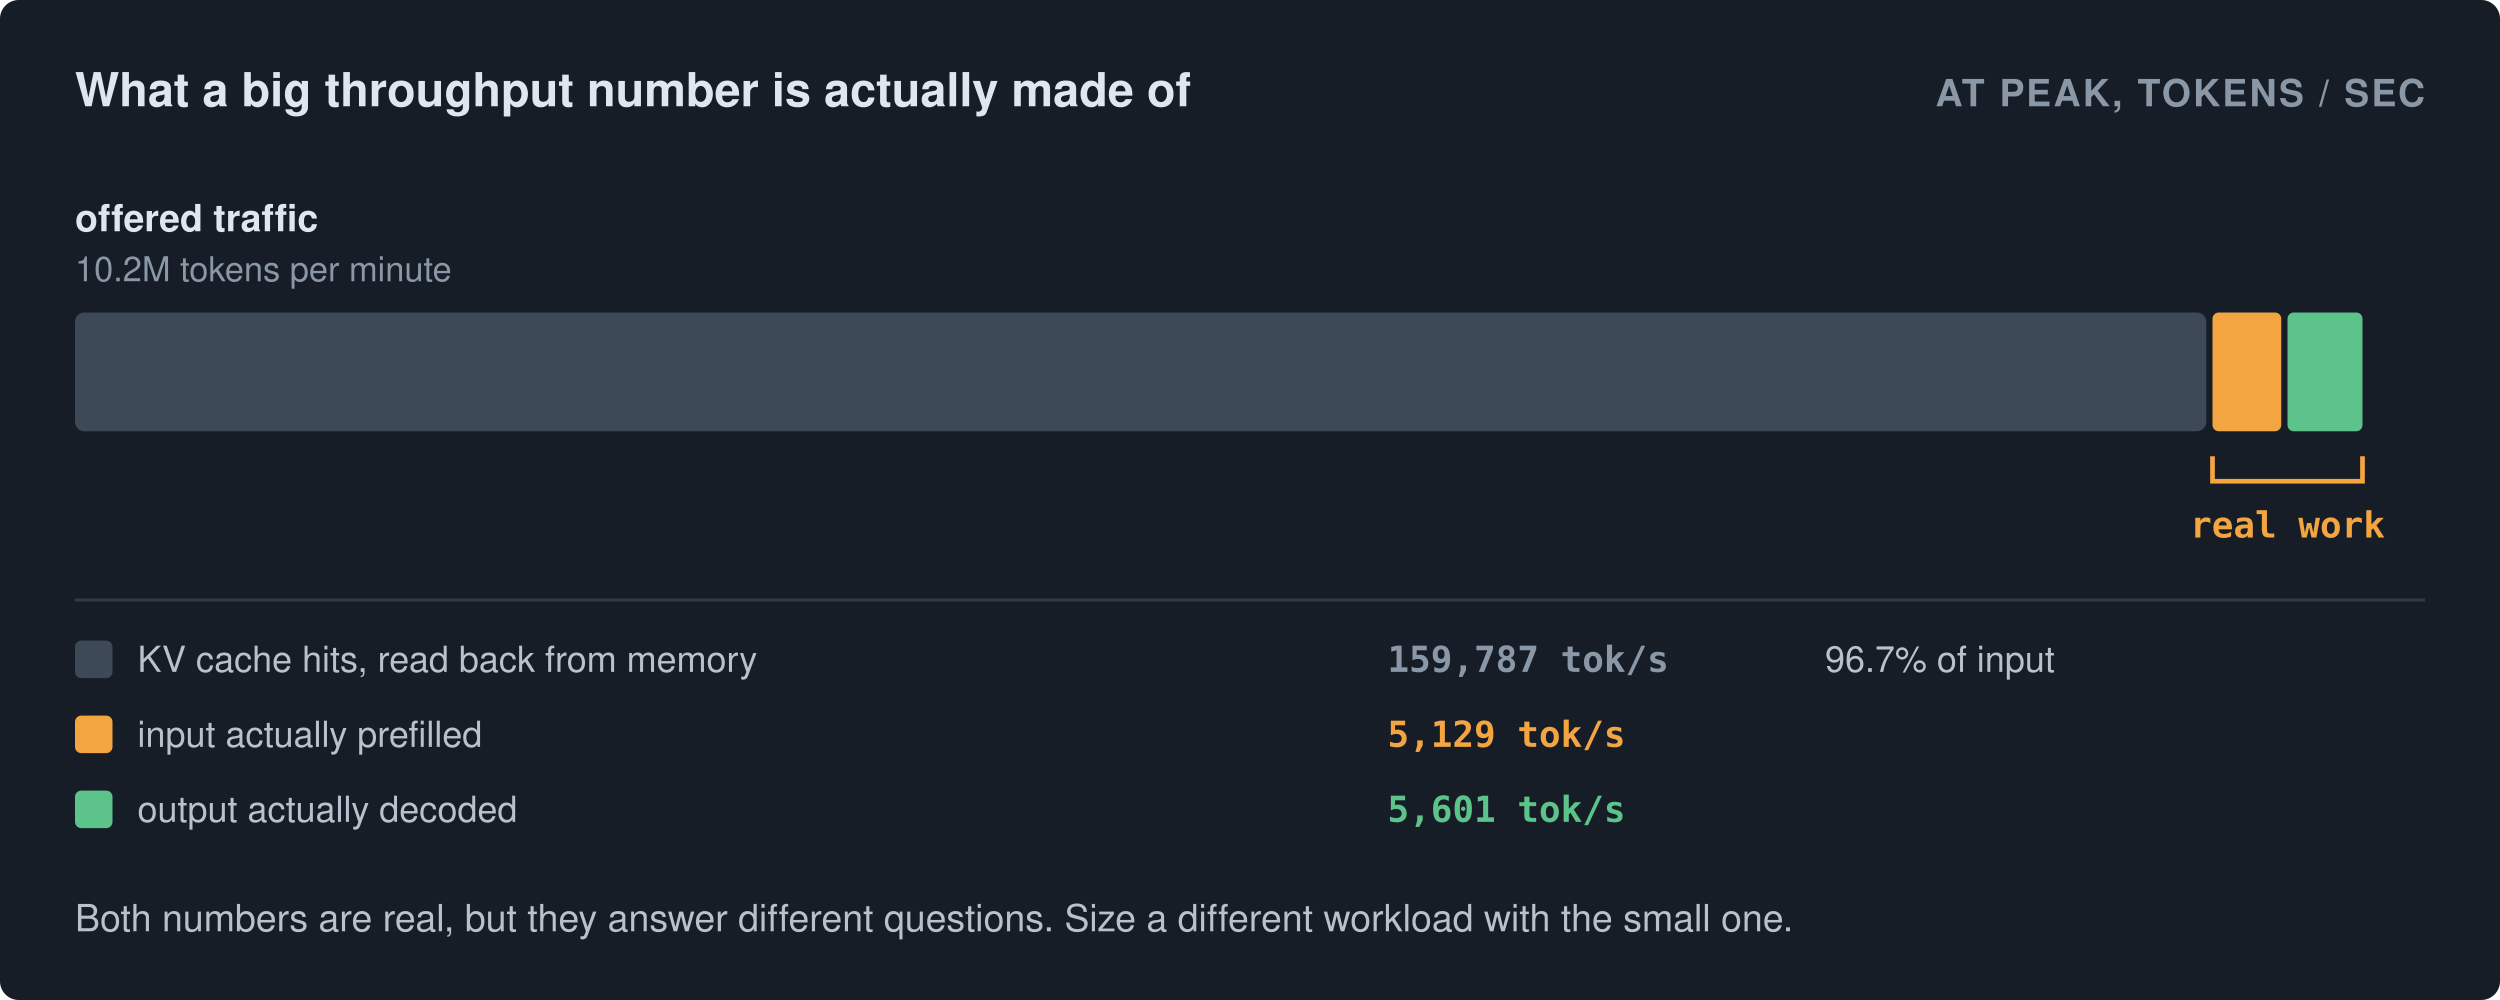
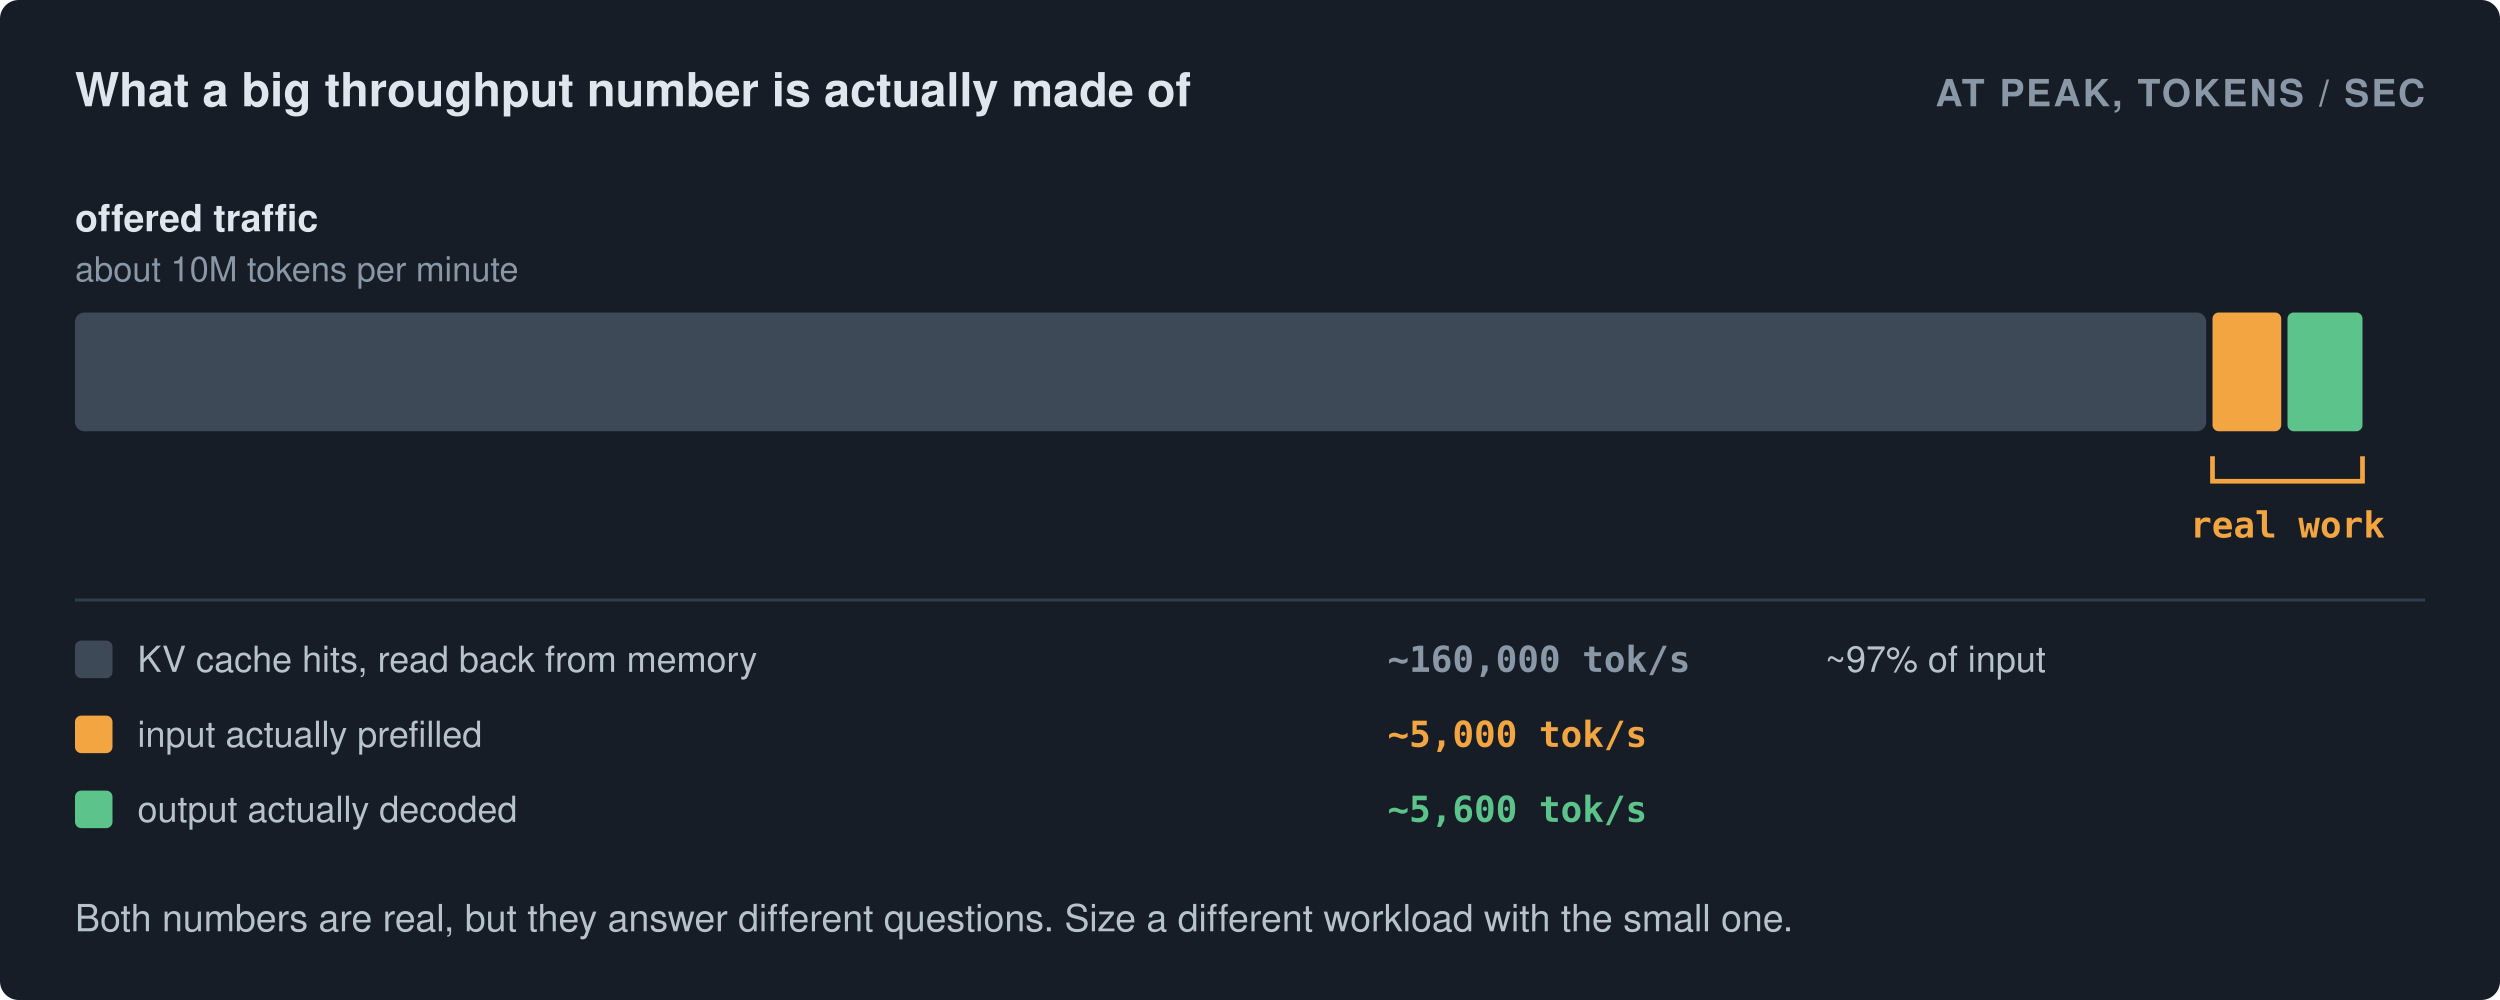
- <svg xmlns="http://www.w3.org/2000/svg" viewBox="0 0 800 320" width="800" height="320" role="img" aria-label="The 10.2 million tokens per minute headline decomposed, showing that 96.7 percent was cache hits and only about 10,700 tokens per second was real computation">
+ <svg xmlns="http://www.w3.org/2000/svg" viewBox="0 0 800 320" width="800" height="320" role="img" aria-label="The ten million tokens per minute headline decomposed, showing that roughly 97 percent was cache hits and only around eleven thousand tokens per second was real computation">
  <style>
    .bg { fill: #161d26; }
    .h  { font: 700 15px -apple-system, "Segoe UI", Helvetica, Arial, sans-serif; fill: #dfe6ee; }
    .t  { font: 600 12px -apple-system, "Segoe UI", Helvetica, Arial, sans-serif; fill: #8a97a6; letter-spacing: .06em; }
    .lab { font: 600 12px -apple-system, "Segoe UI", Helvetica, Arial, sans-serif; fill: #dfe6ee; }
    .sub { font: 400 11px -apple-system, "Segoe UI", Helvetica, Arial, sans-serif; fill: #8a97a6; }
    .cached { fill: #3d4956; rx: 3; }
    .prefill { fill: #f2a541; rx: 2; }
    .decode { fill: #5cc48a; rx: 2; }
    .v { font: 700 14px ui-monospace, Menlo, monospace; fill: #dfe6ee; text-anchor: end; }
    .key { font: 500 11.5px -apple-system, "Segoe UI", Helvetica, Arial, sans-serif; fill: #b7c2cd; }
    .num { font: 700 11.5px ui-monospace, Menlo, monospace; }
    .cap { font: 400 12px -apple-system, "Segoe UI", Helvetica, Arial, sans-serif; fill: #b7c2cd; }
    .rule { stroke: #2e3a47; stroke-width: 1; }
    .brace { stroke: #f2a541; stroke-width: 1.5; fill: none; }
  </style>
  <rect class="bg" width="800" height="320" rx="6" />
  <text class="h" x="24" y="34">What a big throughput number is actually made of</text>
  <text class="t" x="776" y="34" text-anchor="end">AT PEAK, TOKENS / SEC</text>
  <text class="lab" x="24" y="74">offered traffic</text>
-   <text class="sub" x="24" y="90">10.2M tokens per minute</text>
+   <text class="sub" x="24" y="90">about 10M tokens per minute</text>
  <g transform="translate(24,100)">
    <rect class="cached" x="0" y="0" width="682" height="38" />
    <rect class="prefill" x="684" y="0" width="22" height="38" />
    <rect class="decode" x="708" y="0" width="24" height="38" />
  </g>
  <path class="brace" d="M 708 146 v 8 h 48 v -8" />
  <text class="num" x="732" y="172" style="fill:#f2a541;text-anchor:middle">real work</text>
  <line class="rule" x1="24" y1="192" x2="776" y2="192" />
  <g transform="translate(24,214)">
    <rect x="0" y="-9" width="12" height="12" rx="2" fill="#3d4956" />
    <text class="key" x="20" y="1">KV cache hits, read back from memory</text>
-     <text class="num" x="420" y="1" style="fill:#8a97a6">159,787 tok/s</text>
-     <text class="key" x="560" y="1">96.7% of input</text>
+     <text class="num" x="420" y="1" style="fill:#8a97a6">~160,000 tok/s</text>
+     <text class="key" x="560" y="1">~97% of input</text>
  </g>
  <g transform="translate(24,238)">
    <rect x="0" y="-9" width="12" height="12" rx="2" fill="#f2a541" />
    <text class="key" x="20" y="1">input actually prefilled</text>
-     <text class="num" x="420" y="1" style="fill:#f2a541">5,129 tok/s</text>
+     <text class="num" x="420" y="1" style="fill:#f2a541">~5,000 tok/s</text>
  </g>
  <g transform="translate(24,262)">
    <rect x="0" y="-9" width="12" height="12" rx="2" fill="#5cc48a" />
    <text class="key" x="20" y="1">output actually decoded</text>
-     <text class="num" x="420" y="1" style="fill:#5cc48a">5,601 tok/s</text>
+     <text class="num" x="420" y="1" style="fill:#5cc48a">~5,600 tok/s</text>
  </g>
  <text class="cap" x="24" y="298">Both numbers are real, but they answer different questions. Size a different workload with the small one.</text>
</svg>
